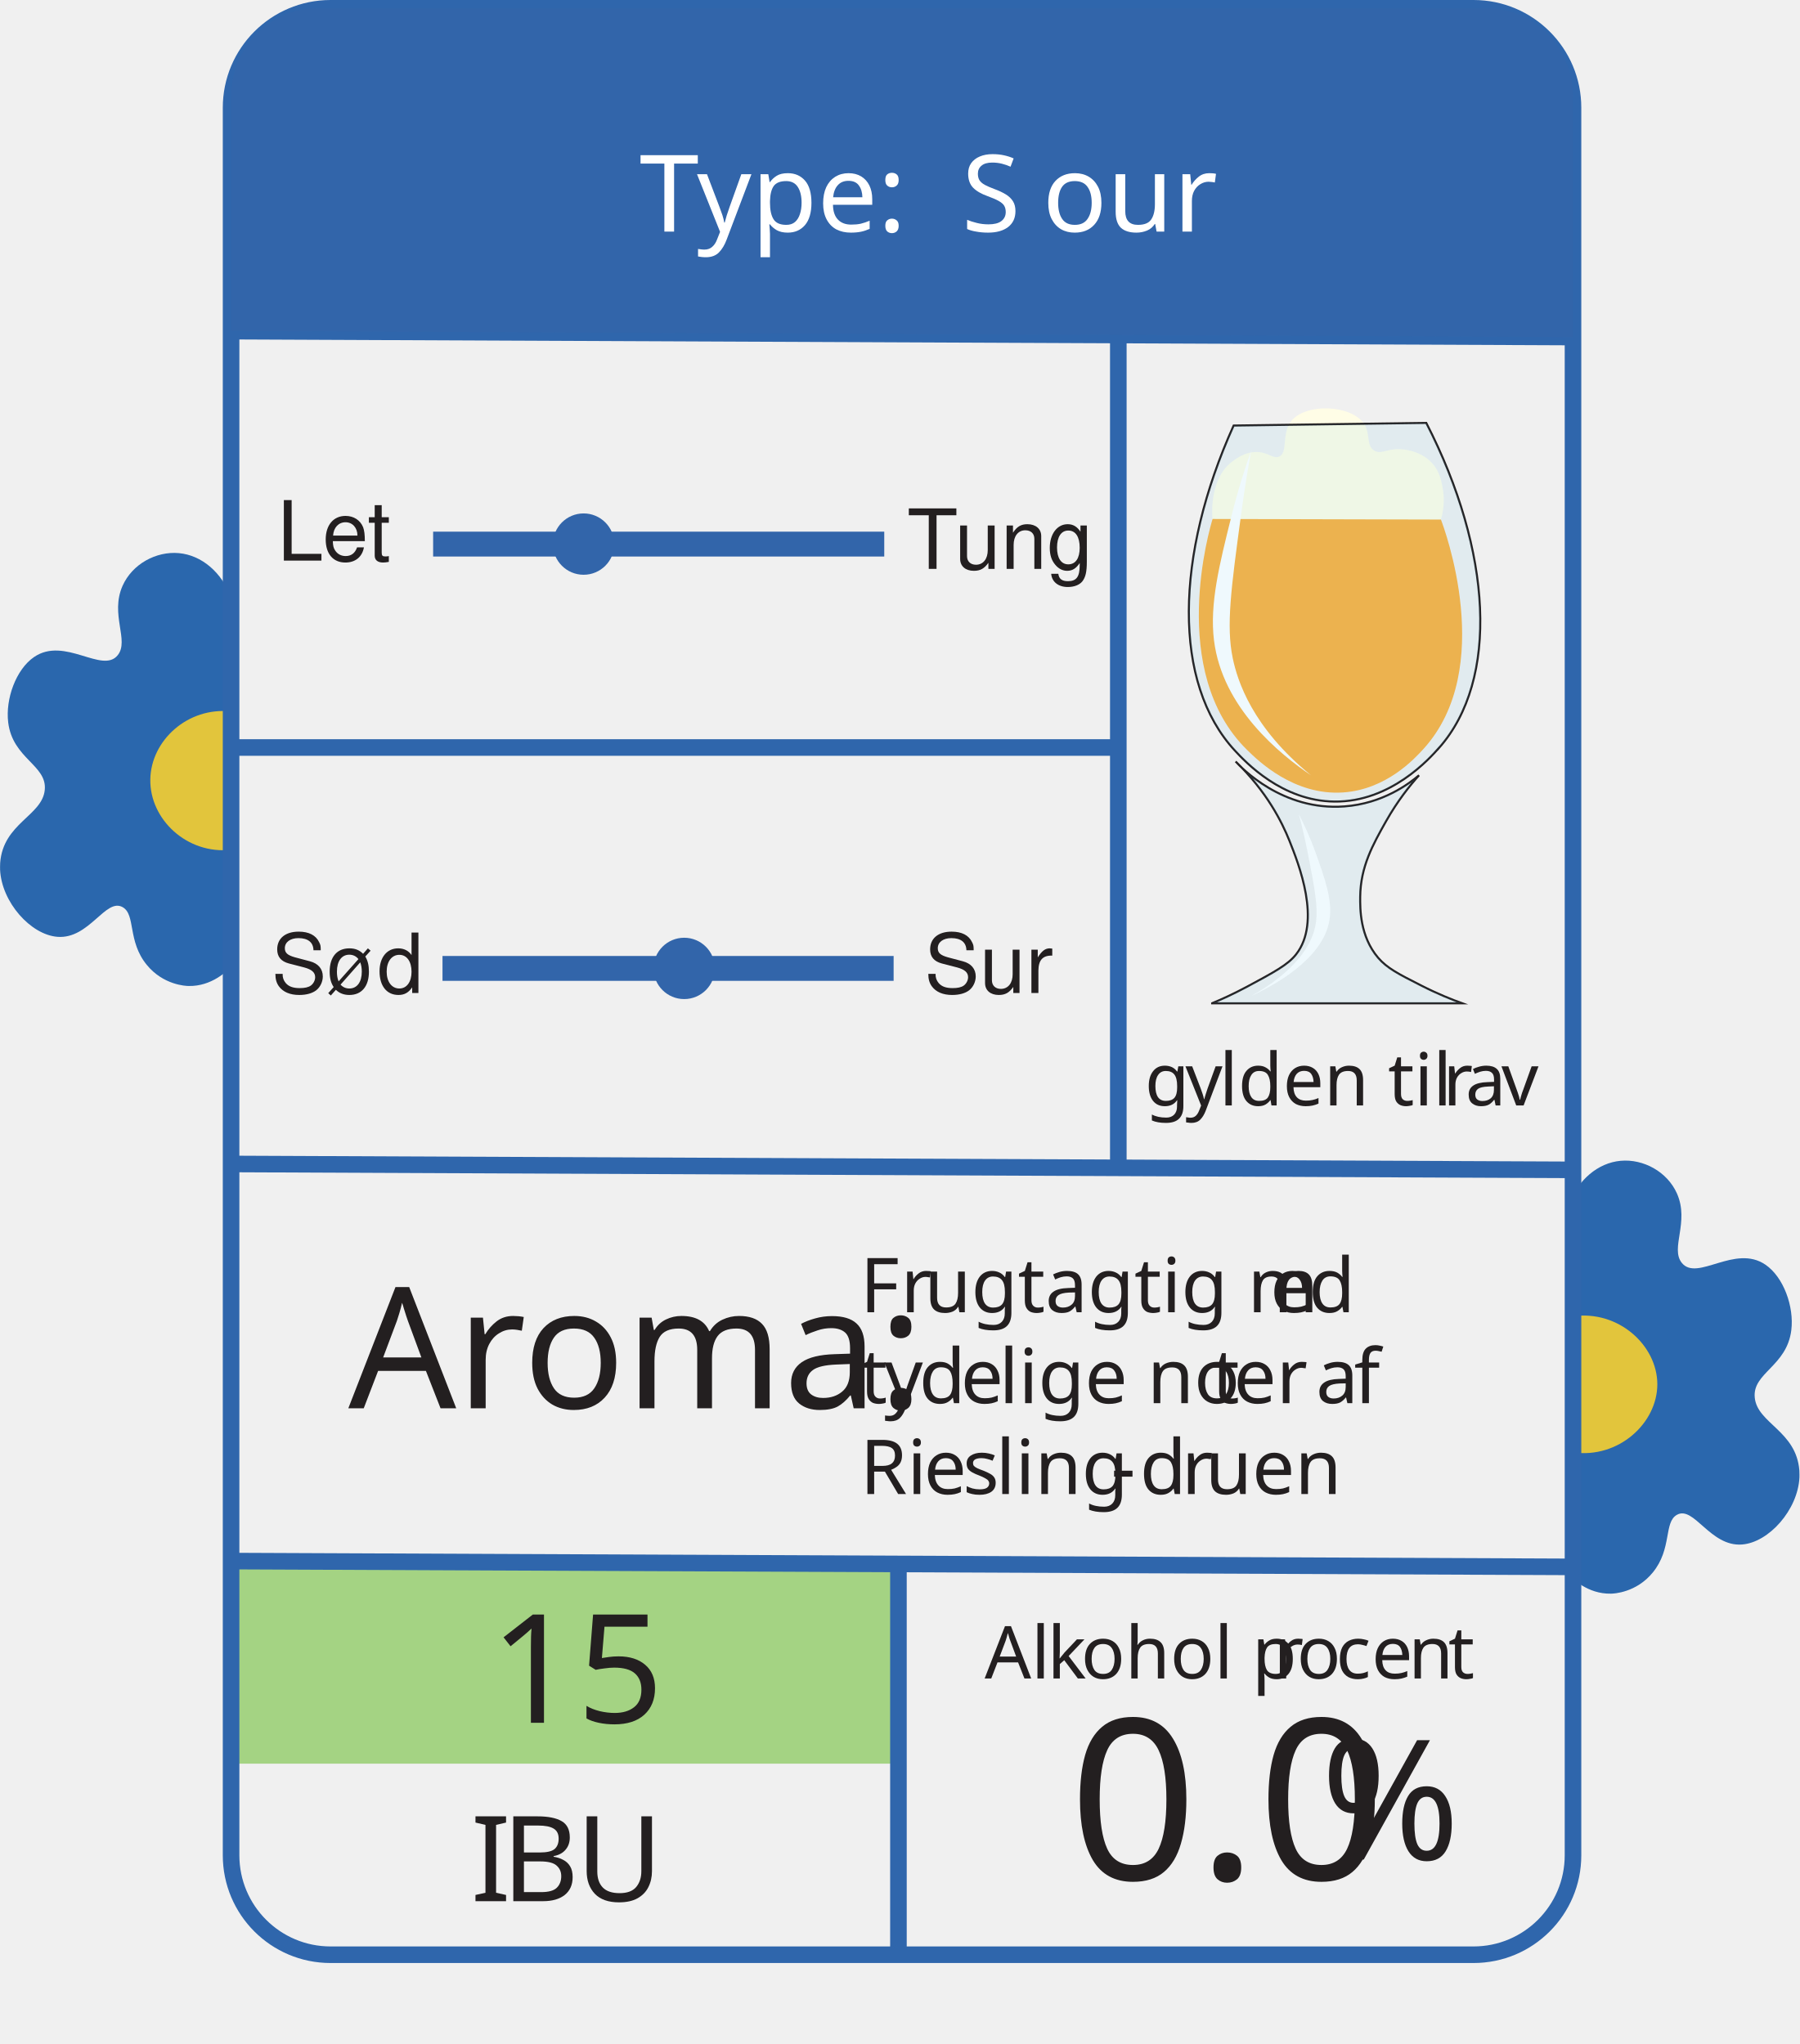
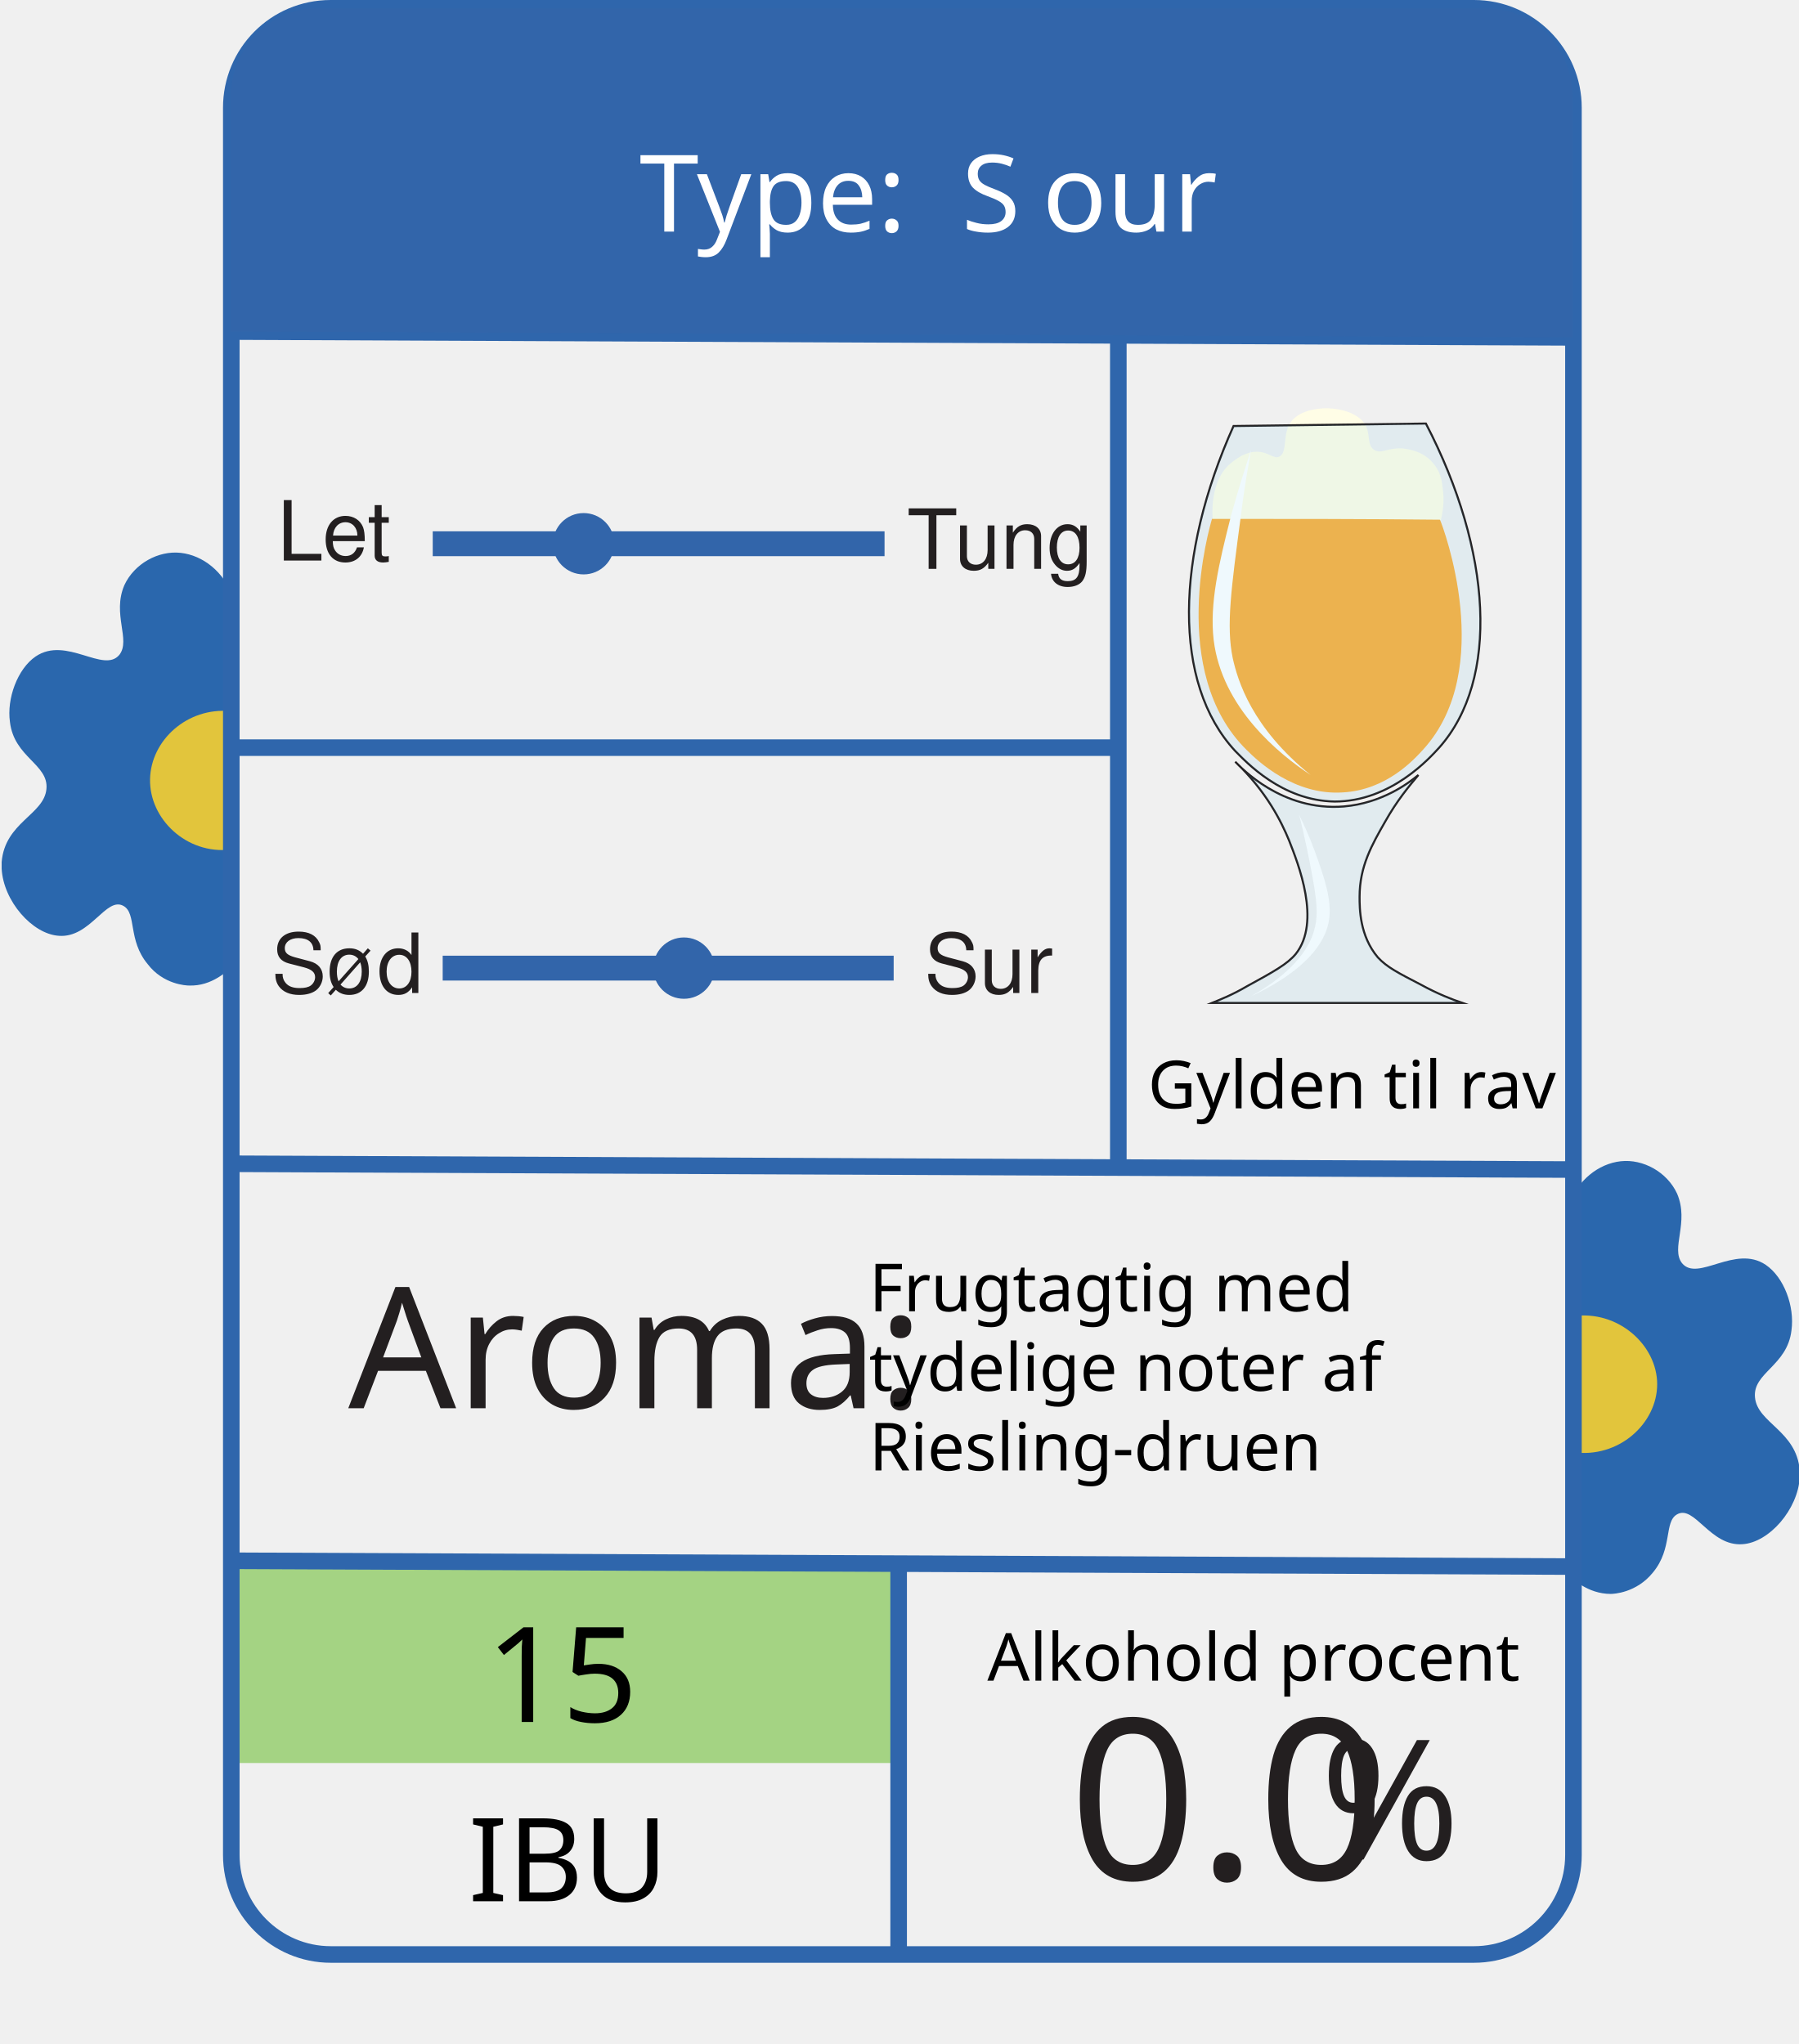
- <svg xmlns="http://www.w3.org/2000/svg" id="Layer_1" data-name="Layer 1" viewBox="0 0 217.04 246.59">
-   <defs>
-     <style>
-       .cls-1 {
-         font-size: 20.19px;
-         letter-spacing: 0em;
-       }
- 
-       .cls-1, .cls-2, .cls-3, .cls-4, .cls-5, .cls-6, .cls-7, .cls-8 {
-         fill: #231f20;
-       }
- 
-       .cls-1, .cls-6, .cls-8 {
-         font-family: GeorgiaBrush, 'Georgia Brush';
-       }
- 
-       .cls-9 {
-         letter-spacing: .01em;
-       }
- 
-       .cls-10 {
-         letter-spacing: -.08em;
-       }
- 
-       .cls-2 {
-         font-size: 9.14px;
-       }
- 
-       .cls-2, .cls-3, .cls-4, .cls-7 {
-         font-family: AcuminVariableConcept, 'Acumin Variable Concept';
-         font-variation-settings: 'wght' 194, 'wdth' 100, 'slnt' 0;
-       }
- 
-       .cls-11 {
-         letter-spacing: 0em;
-       }
- 
-       .cls-12 {
-         letter-spacing: -.04em;
-       }
- 
-       .cls-13 {
-         stroke: #3265aa;
-         stroke-width: 3px;
-       }
- 
-       .cls-13, .cls-14, .cls-15 {
-         fill: none;
-         stroke-miterlimit: 10;
-       }
- 
-       .cls-16 {
-         letter-spacing: 0em;
-       }
- 
-       .cls-17 {
-         letter-spacing: 0em;
-       }
- 
-       .cls-18 {
-         letter-spacing: 0em;
-       }
- 
-       .cls-19 {
-         letter-spacing: 0em;
-       }
- 
-       .cls-20 {
-         letter-spacing: 0em;
-       }
- 
-       .cls-21 {
-         letter-spacing: 0em;
-       }
- 
-       .cls-22 {
-         letter-spacing: .01em;
-       }
- 
-       .cls-23 {
-         letter-spacing: -.01em;
-       }
- 
-       .cls-24 {
-         letter-spacing: -.01em;
-       }
- 
-       .cls-3 {
-         font-size: 8.79px;
-       }
- 
-       .cls-25 {
-         letter-spacing: .01em;
-       }
- 
-       .cls-4 {
-         font-size: 14.32px;
-       }
- 
-       .cls-26 {
-         letter-spacing: 0em;
-       }
- 
-       .cls-27 {
-         font-family: BrightwallPersonalUse, 'Brightwall Personal Use';
-         font-size: 12.91px;
-       }
- 
-       .cls-27, .cls-28 {
-         fill: #fff;
-       }
- 
-       .cls-29 {
-         letter-spacing: .01em;
-       }
- 
-       .cls-30 {
-         letter-spacing: 0em;
-       }
- 
-       .cls-31 {
-         fill: #59c2ed;
-         opacity: .1;
-       }
- 
-       .cls-31, .cls-32, .cls-33, .cls-34, .cls-35, .cls-28, .cls-36, .cls-37 {
-         stroke-width: 0px;
-       }
- 
-       .cls-5 {
-         font-family: Helvetica, Helvetica;
-         font-size: 10px;
-       }
- 
-       .cls-38 {
-         letter-spacing: 0em;
-       }
- 
-       .cls-39 {
-         letter-spacing: 0em;
-       }
- 
-       .cls-14 {
-         stroke: #2f66ac;
-         stroke-width: 2px;
-       }
- 
-       .cls-40 {
-         letter-spacing: 0em;
-       }
- 
-       .cls-41 {
-         letter-spacing: .03em;
-       }
- 
-       .cls-42 {
-         letter-spacing: -.01em;
-       }
- 
-       .cls-43 {
-         letter-spacing: 0em;
-       }
- 
-       .cls-44 {
-         letter-spacing: -.02em;
-       }
- 
-       .cls-6 {
-         font-size: 27.06px;
-         letter-spacing: 0em;
-       }
- 
-       .cls-45 {
-         letter-spacing: 0em;
-       }
- 
-       .cls-46 {
-         letter-spacing: 0em;
-       }
- 
-       .cls-32 {
-         fill: #2a67ad;
-       }
- 
-       .cls-33 {
-         fill: #e2c53c;
-       }
- 
-       .cls-34 {
-         fill: #a4d383;
-       }
- 
-       .cls-35 {
-         fill: #3265aa;
-       }
- 
-       .cls-36 {
-         fill: #fffde6;
-       }
- 
-       .cls-37 {
-         fill: #fcb03e;
-       }
- 
-       .cls-47 {
-         letter-spacing: 0em;
-       }
- 
-       .cls-48 {
-         letter-spacing: 0em;
-       }
- 
-       .cls-7 {
-         font-size: 18.3px;
-         letter-spacing: 0em;
-       }
- 
-       .cls-49 {
-         letter-spacing: 0em;
-       }
- 
-       .cls-8 {
-         font-size: 20.4px;
-         letter-spacing: 0em;
-       }
- 
-       .cls-15 {
-         stroke: #231f20;
-         stroke-width: .25px;
-       }
-     </style>
-   </defs>
-   <path class="cls-32" d="m22.75,118.95c-.33,0-3.06-.11-5.05-2.55-2.35-2.87-1.31-6.06-2.91-6.96-2.05-1.16-4.01,3.87-7.85,3.58-3.23-.24-6.74-4.17-6.93-8.09,0-.18-.01-.47.01-.83.36-4.8,5.08-5.68,5.38-8.81.29-2.99-3.87-3.75-4.41-8.13-.35-2.85.94-6.4,3.11-7.89,3.69-2.54,8.25,2.08,10.1-.23,1.42-1.78-.95-4.9.58-8.36,1.17-2.64,4.06-4.2,6.8-3.95,2.74.25,5.16,2.31,6.29,5.34v44.56c-.44.47-2.32,2.38-5.12,2.32Z" />
-   <path class="cls-32" d="m194.29,192.26c.33,0,3.06-.11,5.05-2.55,2.35-2.87,1.31-6.06,2.91-6.96,2.05-1.16,4.01,3.87,7.85,3.58,3.23-.24,6.74-4.17,6.93-8.09,0-.18.01-.47-.01-.83-.36-4.8-5.08-5.68-5.38-8.81-.29-2.99,3.87-3.75,4.41-8.13.35-2.85-.94-6.4-3.11-7.89-3.69-2.54-8.25,2.08-10.1-.23-1.42-1.78.95-4.9-.58-8.36-1.17-2.64-4.06-4.2-6.8-3.95-2.74.25-5.16,2.31-6.29,5.34v44.56c.44.47,2.32,2.38,5.12,2.32Z" />
-   <path class="cls-33" d="m199.89,167c0,4.67-4.65,8.99-10.17,8.22v-16.42c5.51-.77,10.16,3.53,10.17,8.19Z" />
-   <path class="cls-33" d="m18.13,94.04c-.08,4.8,4.42,9.06,9.74,8.48v-16.69c-5.22-.57-9.67,3.5-9.74,8.2Z" />
-   <path class="cls-34" d="m108.36,188.33v24.44H27.87v-24.44h80.49Z" />
-   <rect class="cls-14" x="27.87" y="1" width="161.85" height="234.82" rx="12" ry="12" />
-   <line class="cls-14" x1="27.87" y1="39.95" x2="189.72" y2="40.66" />
-   <line class="cls-14" x1="27.87" y1="188.33" x2="189.72" y2="189.03" />
-   <line class="cls-14" x1="27.43" y1="140.42" x2="189.29" y2="141.13" />
-   <line class="cls-14" x1="134.88" y1="39.46" x2="134.88" y2="140.89" />
-   <line class="cls-14" x1="108.36" y1="188.33" x2="108.36" y2="235.82" />
-   <line class="cls-14" x1="27.87" y1="90.18" x2="134.88" y2="90.18" />
-   <text class="cls-4" transform="translate(56.77 229.36)">
-     <tspan class="cls-25" x="0" y="0">I</tspan>
-     <tspan class="cls-11" x="3.75" y="0">B</tspan>
-     <tspan class="cls-21" x="12.69" y="0">U</tspan>
+ <svg xmlns="http://www.w3.org/2000/svg" version="1.1" id="Layer_1" x="0px" y="0px" viewBox="0 0 217 246.6" style="enable-background:new 0 0 217 246.6;" xml:space="preserve">
+   <style type="text/css">
+ 	.st0{fill:#2A67AD;}
+ 	.st1{fill:#E2C53C;}
+ 	.st2{fill:#A4D383;}
+ 	.st3{fill:none;stroke:#2F66AC;stroke-width:2;stroke-miterlimit:10;}
+ 	.st4{fill:#3265AA;}
+ 	.st5{fill:#FFFFFF;}
+ 	.st6{font-family:'BrightwallPersonalUse';}
+ 	.st7{font-size:12.91px;}
+ 	.st8{letter-spacing:-1;}
+ 	.st9{fill:#231F20;}
+ 	.st10{font-family:'GeorgiaBrush';}
+ 	.st11{font-size:27.06px;}
+ 	.st12{font-size:20.19px;}
+ 	.st13{fill:none;stroke:#3265AA;stroke-width:3;stroke-miterlimit:10;}
+ 	.st14{font-family:'Helvetica';}
+ 	.st15{font-size:10px;}
+ 	.st16{font-size:20.4px;}
+ 	.st17{fill:#FFFDE6;}
+ 	.st18{fill:none;stroke:#231F20;stroke-width:0.25;stroke-miterlimit:10;}
+ 	.st19{fill:#FCB03E;}
+ 	.st20{opacity:0.1;fill:#59C2ED;enable-background:new    ;}
+ 	.st21{fill:none;}
+ 	.st22{font-family:'Helvetica-Light';}
+ 	.st23{font-size:8px;}
+ 	.st24{font-size:14px;}
+ 	.st25{font-size:16px;}
+ </style>
+   <path class="st0" d="M22.8,118.9c-0.3,0-3.1-0.1-5-2.6c-2.4-2.9-1.3-6.1-2.9-7c-2.1-1.2-4,3.9-7.8,3.6c-3.2-0.2-6.7-4.2-6.9-8.1  c0-0.2,0-0.5,0-0.8c0.4-4.8,5.1-5.7,5.4-8.8c0.3-3-3.9-3.8-4.4-8.1c-0.4-2.8,0.9-6.4,3.1-7.9c3.7-2.5,8.2,2.1,10.1-0.2  c1.4-1.8-0.9-4.9,0.6-8.4c1.2-2.6,4.1-4.2,6.8-3.9s5.2,2.3,6.3,5.3v44.6C27.4,117.1,25.6,119,22.8,118.9z" />
+   <path class="st0" d="M194.3,192.3c0.3,0,3.1-0.1,5.1-2.6c2.4-2.9,1.3-6.1,2.9-7c2.1-1.2,4,3.9,7.9,3.6c3.2-0.2,6.7-4.2,6.9-8.1  c0-0.2,0-0.5,0-0.8c-0.4-4.8-5.1-5.7-5.4-8.8c-0.3-3,3.9-3.8,4.4-8.1c0.4-2.9-0.9-6.4-3.1-7.9c-3.7-2.5-8.2,2.1-10.1-0.2  c-1.4-1.8,0.9-4.9-0.6-8.4c-1.2-2.6-4.1-4.2-6.8-3.9s-5.2,2.3-6.3,5.3v44.6C189.6,190.4,191.5,192.3,194.3,192.3z" />
+   <path class="st1" d="M199.9,167c0,4.7-4.6,9-10.2,8.2v-16.4C195.2,158,199.9,162.3,199.9,167L199.9,167z" />
+   <path class="st1" d="M18.1,94c-0.1,4.8,4.4,9.1,9.7,8.5V85.8C22.6,85.3,18.2,89.3,18.1,94L18.1,94z" />
+   <path class="st2" d="M108.4,188.3v24.4H27.9v-24.4H108.4z" />
+   <path class="st3" d="M39.9,1h137.9c6.6,0,12,5.4,12,12v210.8c0,6.6-5.4,12-12,12H39.9c-6.6,0-12-5.4-12-12V13  C27.9,6.4,33.2,1,39.9,1z" />
+   <line class="st3" x1="27.9" y1="40" x2="189.7" y2="40.7" />
+   <line class="st3" x1="27.9" y1="188.3" x2="189.7" y2="189" />
+   <line class="st3" x1="27.4" y1="140.4" x2="189.3" y2="141.1" />
+   <line class="st3" x1="134.9" y1="39.5" x2="134.9" y2="140.9" />
+   <line class="st3" x1="108.4" y1="188.3" x2="108.4" y2="235.8" />
+   <line class="st3" x1="27.9" y1="90.2" x2="134.9" y2="90.2" />
+   <path class="st4" d="M189.7,40.7c-53.9-0.2-107.9-0.5-161.9-0.7V11.7C27.9,5.8,32.5,1,38.2,1h141.1c5.7,0,10.4,4.8,10.4,10.7V40.7z" />
+   <text transform="matrix(1 0 0 1 77.13 27.94)" class="st5 st6 st7">Type: </text>
+   <text transform="matrix(1 0 0 1 115.99 27.94)" class="st5 st6 st7 st8">S</text>
+   <text transform="matrix(1 0 0 1 125.73 27.94)" class="st5 st6 st7">our</text>
+   <text transform="matrix(1 0 0 1 128.93 226.76)" class="st9 st10 st11">0.0</text>
+   <text transform="matrix(1 0 0 1 159.31 224.34)" class="st9 st10 st12">%</text>
+   <line class="st13" x1="53.4" y1="116.8" x2="107.8" y2="116.8" />
+   <circle class="st4" cx="82.5" cy="116.8" r="3.7" />
+   <line class="st13" x1="52.2" y1="65.6" x2="106.7" y2="65.6" />
+   <circle class="st4" cx="70.4" cy="65.6" r="3.7" />
+   <text transform="matrix(1 0 0 1 33.44 67.63)" class="st9 st14 st15">Let</text>
+   <text transform="matrix(1 0 0 1 42.01 169.9)" class="st9 st10 st16">Aroma:</text>
+   <text transform="matrix(1 0 0 1 109.41 68.63)" class="st9 st14 st15">T</text>
+   <text transform="matrix(1 0 0 1 115.15 68.63)" class="st9 st14 st15">ung</text>
+   <text transform="matrix(1 0 0 1 32.73 119.8)" class="st9 st14 st15">Sød</text>
+   <text transform="matrix(1 0 0 1 111.48 119.8)" class="st9 st14 st15">Sur</text>
+   <path class="st17" d="M173.8,62.8c-9.2,0-18.3,0.1-27.5,0.1c0-0.2-0.6-5,2.4-7.2c0.5-0.4,1.6-1.2,2.9-1.2c1.4,0,2,0.9,2.7,0.6  c1.1-0.5,0.3-2.8,1.5-4.3c1.8-2.2,7.2-2,8.8,0.3c0.8,1.2,0.2,2.6,1.2,3.2c0.9,0.5,1.5-0.3,3.4-0.2c0.7,0.1,2.4,0.3,3.6,1.7  c0.9,1,1.1,2,1.2,2.9C174.3,60.5,174,61.9,173.8,62.8L173.8,62.8z" />
+   <path class="st18" d="M173.6,90.2c-1.1,1.2-5.8,6.5-12.6,6.5c-6.4-0.1-10.7-4.8-12-6.1c-7.6-8.2-7.2-23.6-0.2-39.2  c7.7-0.1,15.5-0.2,23.2-0.3C180,66.5,180.9,82,173.6,90.2L173.6,90.2z" />
+   <path class="st19" d="M171.7,90.4c-1.1,1.2-4.4,4.9-9.7,5.2c-5.9,0.4-10.3-3.8-11.6-5.1c-9.6-9.4-4.5-26.9-4.2-27.9  c9.2,0,18.4,0,27.5,0.1C174.1,63.6,180.5,80.7,171.7,90.4L171.7,90.4z" />
+   <path class="st5" d="M150.9,54.3c-0.3,1.8-0.8,4.5-1.2,7.8c-1.2,9-1.8,13.4-1,17.3c0.6,2.7,2.3,8.4,9.4,14.1  c-3.8-2.5-10.7-8.1-11.7-16.3c-0.5-4.4,0.6-9.1,2.1-15C149.4,58.9,150.3,56.2,150.9,54.3L150.9,54.3z" />
+   <path class="st18" d="M146.2,121h30.2c-1.2-0.4-3-1.1-5-2.2c-2.7-1.4-4.1-2.1-5.2-3.3c-2.2-2.6-2.2-5.9-2.2-7.3  c0-3.7,1.5-6.3,3.1-9.1c1.4-2.5,2.9-4.3,4-5.6c-1.2,1-4.4,3.4-9,3.8c-7.5,0.6-12.4-4.7-13.1-5.4c3.8,3.6,5.6,7.3,6.5,9.5  c1.1,2.8,3.9,9.8,0.8,13.7c-1,1.2-2.6,2.1-5.9,3.9C148.7,120,147.2,120.6,146.2,121L146.2,121z" />
+   <path class="st5" d="M156.7,98.3c0.3,1,0.6,2.5,1,4.3c1,5,1.5,7.5,0.8,9.7c-0.4,1.5-1.9,4.7-7.6,7.9c3-1.4,8.6-4.5,9.4-9.1  c0.4-2.4-0.5-5.1-1.7-8.4C157.9,100.8,157.2,99.3,156.7,98.3L156.7,98.3z" />
+   <path class="st20" d="M173.6,90.2c-1.1,1.2-5.8,6.5-12.6,6.5c-6.4-0.1-10.7-4.8-12-6.1c-7.6-8.2-7.2-23.6-0.2-39.2  c7.7-0.1,15.5-0.2,23.2-0.3C180,66.5,180.9,82,173.6,90.2L173.6,90.2z" />
+   <path class="st20" d="M146.2,121h30.2c-1.2-0.4-3-1.1-5-2.2c-2.7-1.4-4.1-2.1-5.2-3.3c-2.2-2.6-2.2-5.9-2.2-7.3  c0-3.7,1.5-6.3,3.1-9.1c1.4-2.5,2.9-4.3,4-5.6c-1.2,1-4.4,3.4-9,3.8c-7.5,0.6-12.4-4.7-13.1-5.4c3.8,3.6,5.6,7.3,6.5,9.5  c1.1,2.8,3.9,9.8,0.8,13.7c-1,1.2-2.6,2.1-5.9,3.9C148.7,120,147.2,120.6,146.2,121L146.2,121z" />
+   <rect x="104.8" y="152.4" class="st21" width="74.3" height="32.3" />
+   <text transform="matrix(1 0 0 1 104.828 158.1981)">
+     <tspan x="0" y="0" class="st22 st23">Frugtagtig med </tspan>
+     <tspan x="0" y="9.6" class="st22 st23">tydelige noter af </tspan>
+     <tspan x="0" y="19.2" class="st22 st23">Riesling-druen</tspan>
  </text>
-   <text class="cls-7" transform="translate(59.11 207.84)">
-     <tspan x="0" y="0">15</tspan>
-   </text>
-   <text class="cls-3" transform="translate(138.07 133.36)">
-     <tspan class="cls-29" x="0" y="0">g</tspan>
-     <tspan class="cls-22" x="4.89" y="0">y</tspan>
-     <tspan class="cls-39" x="8.98" y="0">lden til </tspan>
-     <tspan class="cls-44" x="35.95" y="0">r</tspan>
-     <tspan class="cls-23" x="38.66" y="0">a</tspan>
-     <tspan class="cls-18" x="43.02" y="0">v</tspan>
-   </text>
-   <path class="cls-35" d="m189.72,40.66c-53.95-.24-107.9-.49-161.85-.73V11.67c0-5.87,4.66-10.67,10.36-10.67h141.13c5.7,0,10.36,4.8,10.36,10.67v28.99Z" />
-   <text class="cls-27" transform="translate(77.13 27.94)">
-     <tspan class="cls-48" x="0" y="0">Type: </tspan>
-     <tspan class="cls-10" x="38.86" y="0">S</tspan>
-     <tspan class="cls-48" x="48.6" y="0">our</tspan>
-   </text>
-   <text class="cls-6" transform="translate(128.93 226.76)">
-     <tspan x="0" y="0">0.0</tspan>
-   </text>
-   <text class="cls-1" transform="translate(159.31 224.34)">
-     <tspan x="0" y="0">%</tspan>
-   </text>
-   <line class="cls-13" x1="53.37" y1="116.83" x2="107.78" y2="116.83" />
-   <circle class="cls-35" cx="82.52" cy="116.83" r="3.7" />
-   <line class="cls-13" x1="52.24" y1="65.64" x2="106.65" y2="65.64" />
-   <circle class="cls-35" cx="70.39" cy="65.64" r="3.7" />
-   <text class="cls-5" transform="translate(33.44 67.63)">
-     <tspan x="0" y="0">Let</tspan>
-   </text>
-   <text class="cls-3" transform="translate(118.76 202.49)">
-     <tspan class="cls-18" x="0" y="0">Al</tspan>
-     <tspan class="cls-47" x="7.55" y="0">k</tspan>
-     <tspan class="cls-45" x="11.62" y="0">ohol p</tspan>
-     <tspan class="cls-26" x="34.85" y="0">r</tspan>
-     <tspan class="cls-20" x="37.64" y="0">o</tspan>
-     <tspan class="cls-30" x="42.36" y="0">c</tspan>
-     <tspan class="cls-18" x="46.67" y="0">e</tspan>
-     <tspan class="cls-38" x="51.1" y="0">n</tspan>
-     <tspan class="cls-18" x="55.91" y="0">t</tspan>
-   </text>
-   <text class="cls-8" transform="translate(42.01 169.9)">
-     <tspan x="0" y="0">Aroma:</tspan>
-   </text>
-   <text class="cls-2" transform="translate(103.73 158.31)">
-     <tspan class="cls-24" x="0" y="0">F</tspan>
-     <tspan class="cls-42" x="4.9" y="0">r</tspan>
-     <tspan x="7.76" y="0">ugtagtig m</tspan>
-     <tspan class="cls-43" x="49.47" y="0">e</tspan>
-     <tspan x="54.1" y="0">d </tspan>
-     <tspan class="cls-41" x="0" y="10.97">t</tspan>
-     <tspan class="cls-49" x="2.92" y="10.97">y</tspan>
-     <tspan x="7.12" y="10.97">d</tspan>
-     <tspan class="cls-46" x="12.14" y="10.97">e</tspan>
-     <tspan x="16.77" y="10.97">lige no</tspan>
-     <tspan class="cls-17" x="42.47" y="10.97">t</tspan>
-     <tspan x="45.06" y="10.97">er </tspan>
-     <tspan class="cls-16" x="54.98" y="10.97">a</tspan>
-     <tspan x="59.58" y="10.97">f </tspan>
-     <tspan x="0" y="21.93">Ri</tspan>
-     <tspan class="cls-9" x="7.69" y="21.93">e</tspan>
-     <tspan class="cls-40" x="12.39" y="21.93">s</tspan>
-     <tspan x="16.37" y="21.93">ling</tspan>
-     <tspan class="cls-19" x="30.28" y="21.93">-</tspan>
-     <tspan x="33.75" y="21.93">d</tspan>
-     <tspan class="cls-42" x="38.78" y="21.93">r</tspan>
-     <tspan x="41.64" y="21.93">uen</tspan>
-   </text>
-   <text class="cls-5" transform="translate(109.41 68.63)">
-     <tspan class="cls-12" x="0" y="0">T</tspan>
-     <tspan x="5.74" y="0">ung</tspan>
-   </text>
-   <text class="cls-5" transform="translate(32.73 119.8)">
-     <tspan x="0" y="0">Sød</tspan>
-   </text>
-   <text class="cls-5" transform="translate(111.48 119.8)">
-     <tspan x="0" y="0">Sur</tspan>
-   </text>
-   <path class="cls-36" d="m173.75,62.77c-9.16.04-18.33.08-27.49.11-.03-.22-.58-4.98,2.35-7.19.51-.38,1.55-1.17,2.94-1.16,1.42.01,1.98.86,2.71.56,1.14-.47.26-2.75,1.47-4.28,1.76-2.22,7.23-1.99,8.78.31.83,1.24.22,2.62,1.24,3.24.86.53,1.54-.32,3.4-.15.7.06,2.4.35,3.6,1.69.86.96,1.07,2.03,1.23,2.86.34,1.72.04,3.17-.22,4.01Z" />
-   <path class="cls-15" d="m173.55,90.23c-1.09,1.23-5.79,6.54-12.59,6.47-6.36-.06-10.74-4.78-12.01-6.14-7.56-8.16-7.22-23.57-.16-39.22,7.74-.11,15.49-.22,23.23-.32,7.94,15.45,8.83,30.98,1.53,39.22Z" />
-   <path class="cls-37" d="m171.67,90.37c-1.06,1.16-4.45,4.87-9.66,5.23-5.95.41-10.29-3.84-11.59-5.12-9.65-9.45-4.48-26.87-4.17-27.87,9.18.02,18.36.04,27.54.07.35.91,6.75,17.97-2.12,27.69Z" />
-   <path class="cls-28" d="m150.92,54.29c-.33,1.8-.79,4.49-1.23,7.77-1.21,8.95-1.82,13.42-1.01,17.34.56,2.7,2.33,8.36,9.45,14.14-3.75-2.54-10.7-8.14-11.71-16.29-.54-4.36.64-9.13,2.11-15,.84-3.37,1.74-6.1,2.41-7.96Z" />
-   <path class="cls-15" d="m146.2,121.04h30.16c-1.23-.44-2.96-1.13-4.96-2.15-2.74-1.39-4.11-2.09-5.19-3.35-2.21-2.6-2.17-5.93-2.16-7.35.04-3.65,1.54-6.31,3.11-9.1,1.41-2.5,2.9-4.35,3.99-5.56-1.19,1.01-4.36,3.42-9.01,3.76-7.48.56-12.45-4.7-13.11-5.42,3.77,3.64,5.59,7.31,6.48,9.53,1.13,2.83,3.91,9.81.81,13.74-.98,1.25-2.63,2.13-5.92,3.9-1.7.91-3.16,1.56-4.2,1.99Z" />
-   <path class="cls-28" d="m156.67,98.29c.27,1,.64,2.5,1,4.33.99,4.99,1.48,7.49.83,9.67-.45,1.5-1.86,4.66-7.59,7.87,3.02-1.41,8.61-4.53,9.42-9.07.43-2.43-.53-5.09-1.71-8.37-.68-1.88-1.41-3.4-1.94-4.44Z" />
-   <path class="cls-31" d="m173.55,90.23c-1.09,1.23-5.79,6.54-12.59,6.47-6.36-.06-10.74-4.78-12.01-6.14-7.56-8.16-7.22-23.57-.16-39.22,7.74-.11,15.49-.22,23.23-.32,7.94,15.45,8.83,30.98,1.53,39.22Z" />
-   <path class="cls-31" d="m146.2,121.04h30.16c-1.23-.44-2.96-1.13-4.96-2.15-2.74-1.39-4.11-2.09-5.19-3.35-2.21-2.6-2.17-5.93-2.16-7.35.04-3.65,1.54-6.31,3.11-9.1,1.41-2.5,2.9-4.35,3.99-5.56-1.19,1.01-4.36,3.42-9.01,3.76-7.48.56-12.45-4.7-13.11-5.42,3.77,3.64,5.59,7.31,6.48,9.53,1.13,2.83,3.91,9.81.81,13.74-.98,1.25-2.63,2.13-5.92,3.9-1.7.91-3.16,1.56-4.2,1.99Z" />
+   <rect x="138.5" y="128" class="st21" width="48" height="10.3" />
+   <text transform="matrix(1 0 0 1 138.4685 133.7142)" class="st22 st23">Gylden til rav</text>
+   <rect x="119.1" y="197" class="st21" width="63.6" height="13.7" />
+   <text transform="matrix(1 0 0 1 119.1018 202.7669)" class="st22 st23">Alkohold procent</text>
+   <rect x="56.5" y="219.3" class="st21" width="30.1" height="12.2" />
+   <text transform="matrix(1 0 0 1 56.5055 229.3747)" class="st22 st24">IBU</text>
+   <rect x="58.6" y="196.2" class="st21" width="30.1" height="12.2" />
+   <text transform="matrix(1 0 0 1 58.6309 207.7498)" class="st22 st25">15</text>
</svg>
